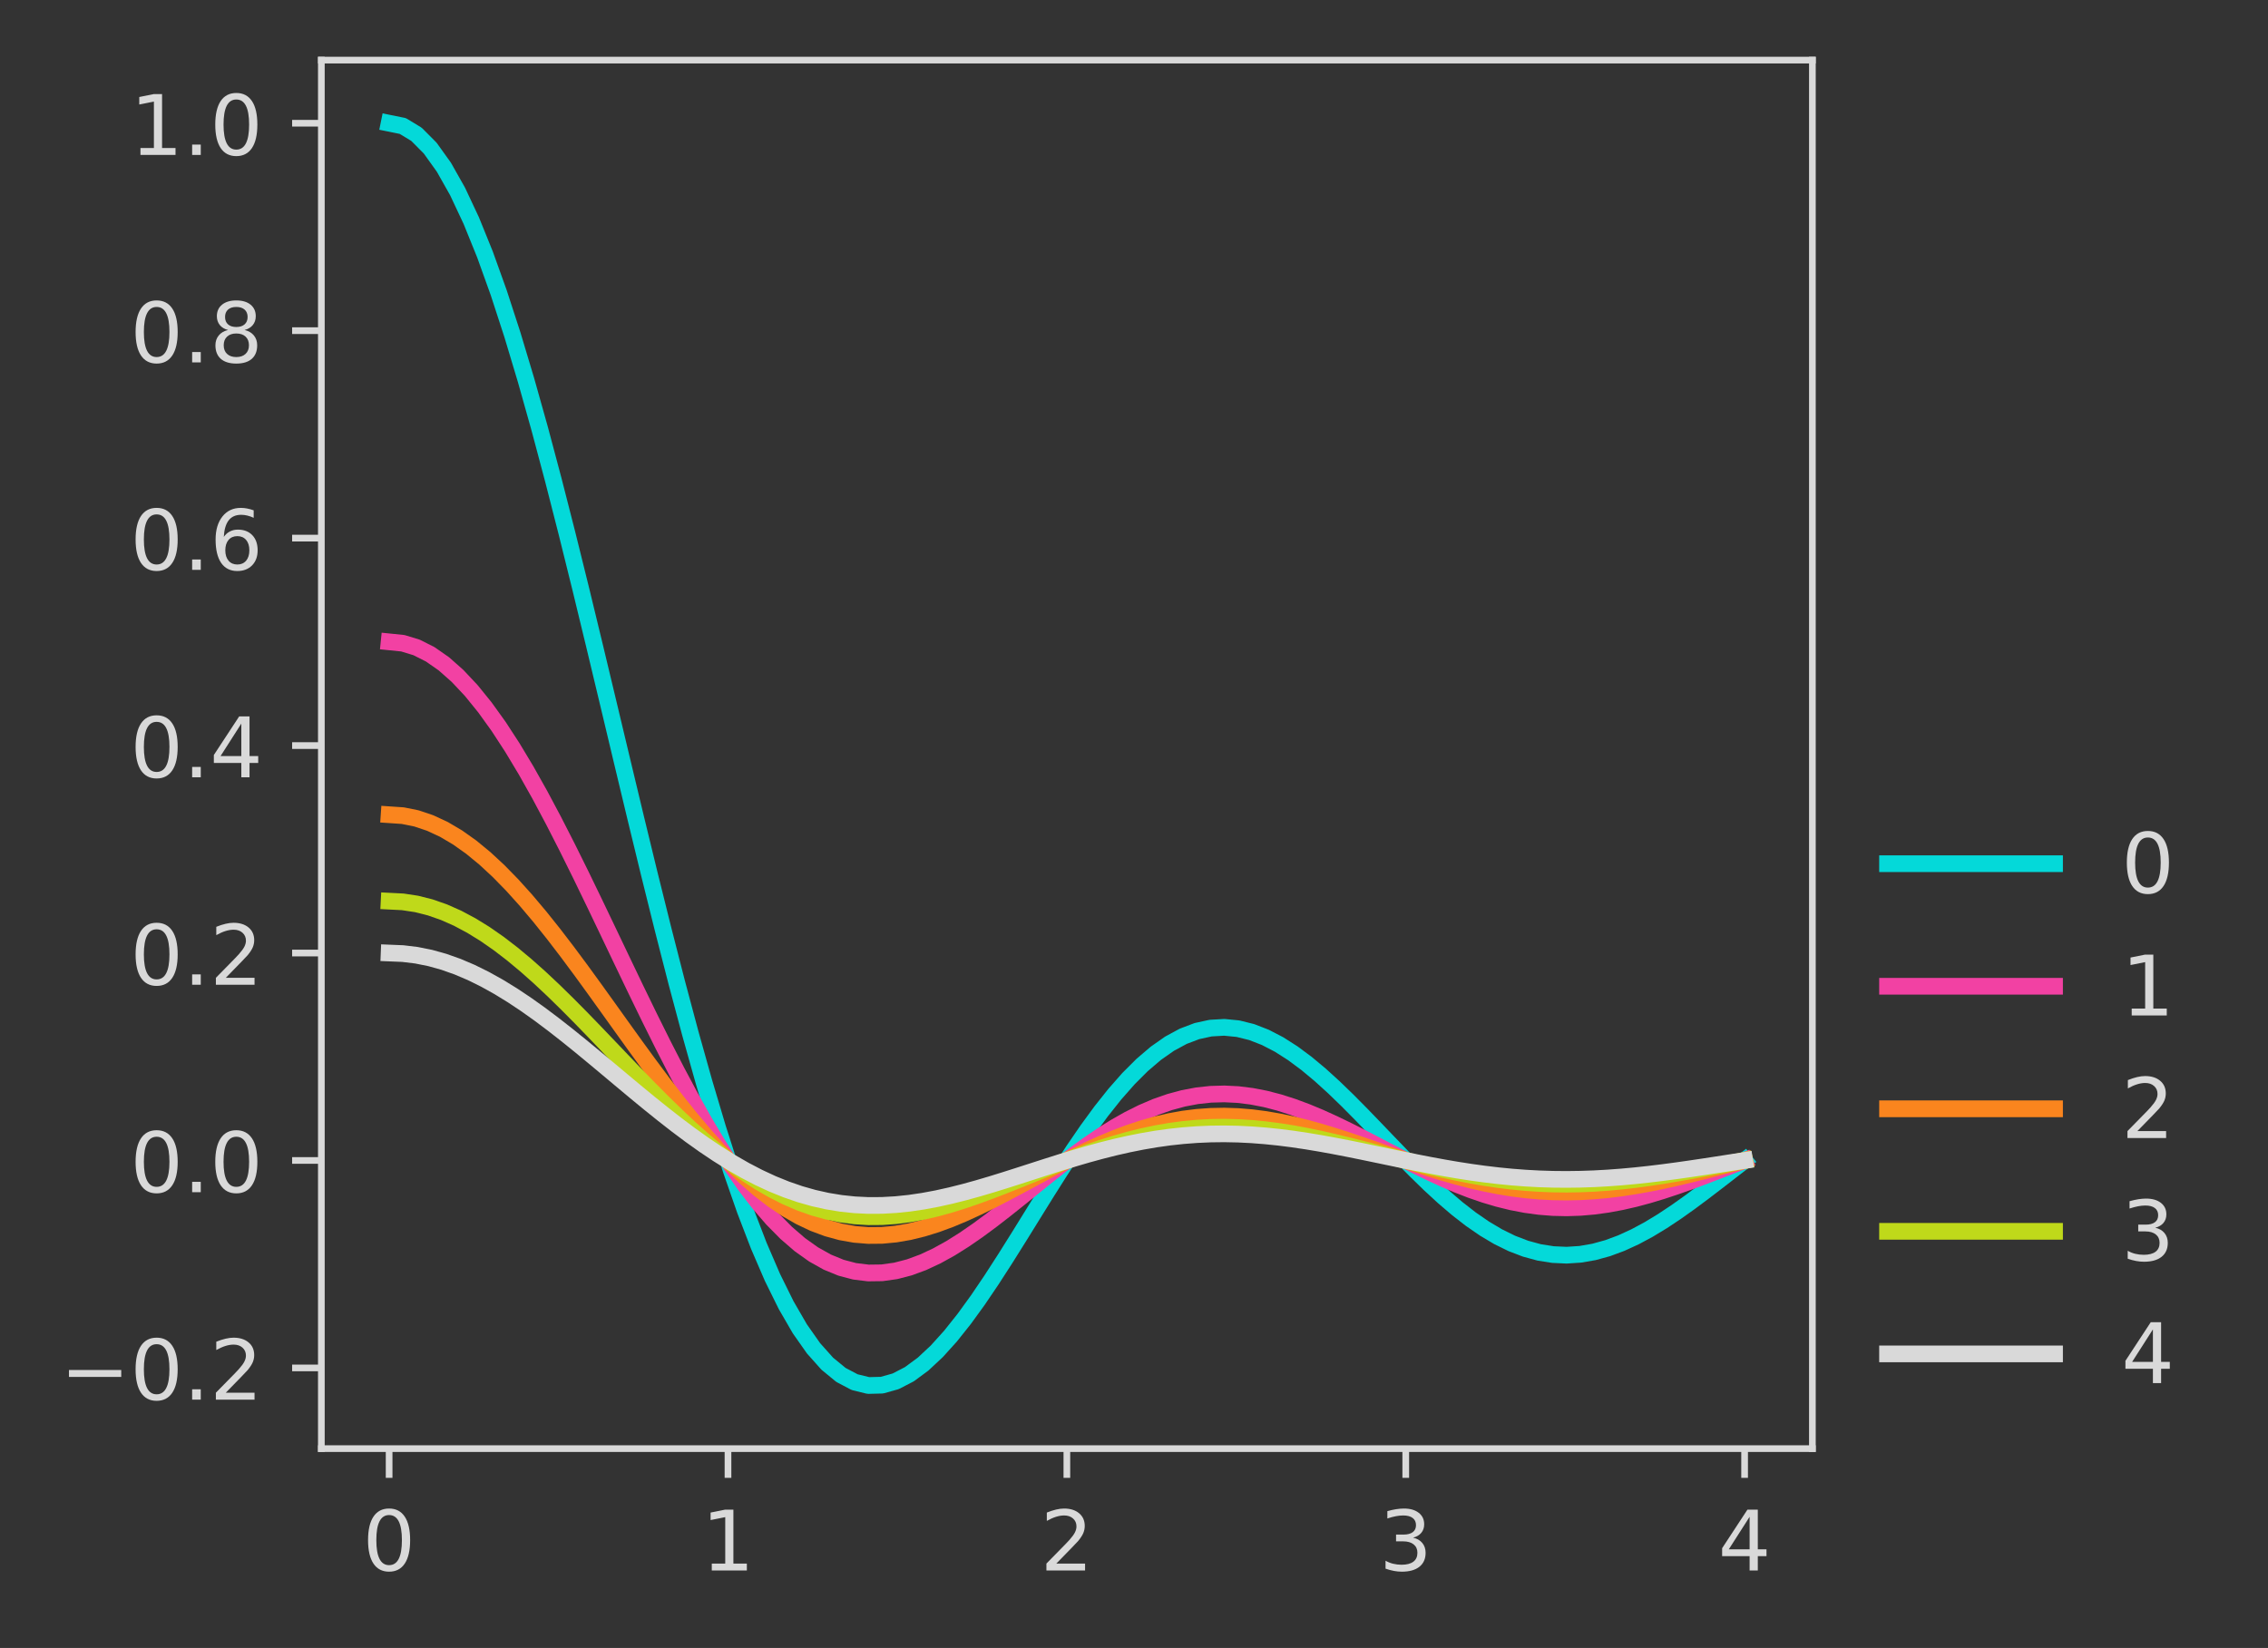
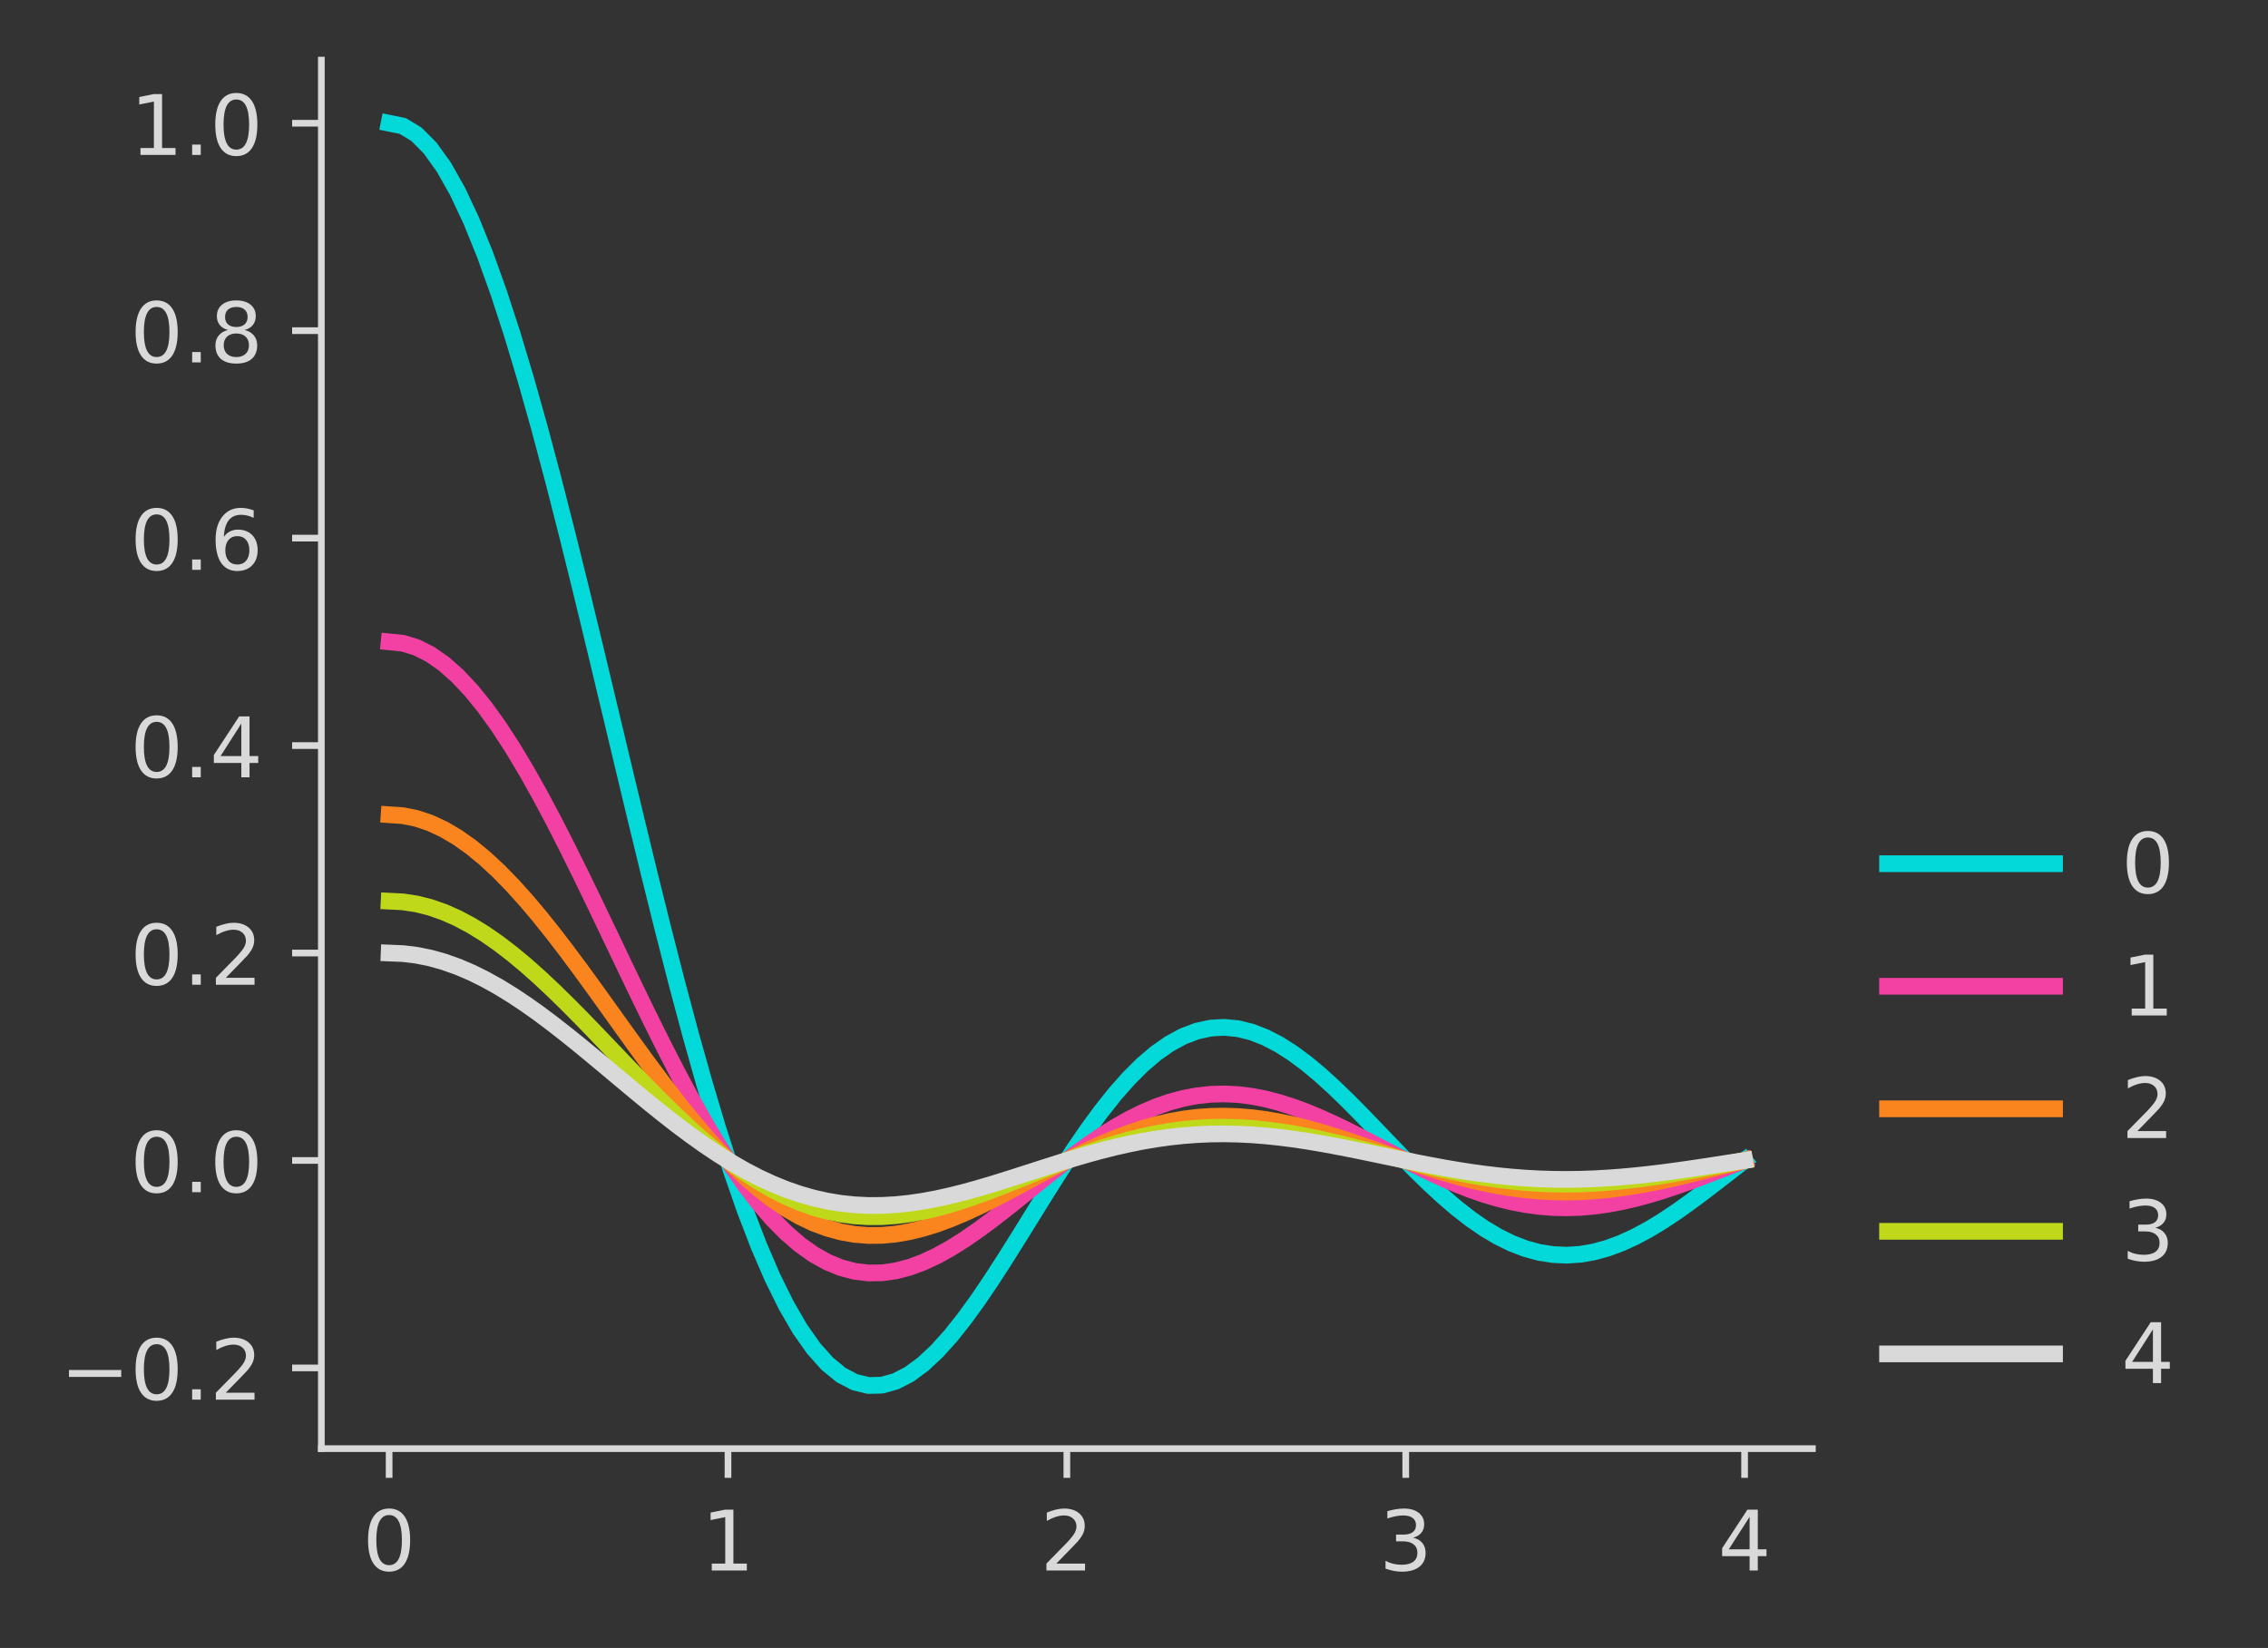
<svg xmlns="http://www.w3.org/2000/svg" xmlns:xlink="http://www.w3.org/1999/xlink" width="271.605pt" height="197.398pt" viewBox="0 0 271.605 197.398" version="1.1">
  <defs>
    <style type="text/css">*{stroke-linejoin: round; stroke-linecap: butt}</style>
  </defs>
  <g id="figure_1">
    <g id="patch_1">
      <path d="M 0 197.398  L 271.605 197.398  L 271.605 0  L 0 0  z " style="fill: #333333" />
    </g>
    <g id="axes_1">
      <g id="patch_2">
        <path d="M 38.483 173.52  L 217.043 173.52  L 217.043 7.2  L 38.483 7.2  z " style="fill: #333333" />
      </g>
      <g id="matplotlib.axis_1">
        <g id="xtick_1">
          <g id="line2d_1">
            <defs>
-               <path id="m89525a2cee" d="M 0 0  L 0 3.5  " style="stroke: #d9d9d9; stroke-width: 0.8" />
+               <path id="m96d6eb6e6c" d="M 0 0  L 0 3.5  " style="stroke: #d9d9d9; stroke-width: 0.8" />
            </defs>
            <g>
-               <use xlink:href="#m89525a2cee" x="46.599" y="173.52" style="fill: #d9d9d9; stroke: #d9d9d9; stroke-width: 0.8" />
+               <use xlink:href="#m96d6eb6e6c" x="46.599" y="173.52" style="fill: #d9d9d9; stroke: #d9d9d9; stroke-width: 0.8" />
            </g>
          </g>
          <g id="text_1">
            <g style="fill: #d9d9d9" transform="translate(43.41793 188.1184) scale(0.1 -0.1)">
              <defs>
                <path id="DejaVuSans-30" d="M 2034 4250  Q 1547 4250 1301 3770  Q 1056 3291 1056 2328  Q 1056 1369 1301 889  Q 1547 409 2034 409  Q 2525 409 2770 889  Q 3016 1369 3016 2328  Q 3016 3291 2770 3770  Q 2525 4250 2034 4250  z M 2034 4750  Q 2819 4750 3233 4129  Q 3647 3509 3647 2328  Q 3647 1150 3233 529  Q 2819 -91 2034 -91  Q 1250 -91 836 529  Q 422 1150 422 2328  Q 422 3509 836 4129  Q 1250 4750 2034 4750  z " transform="scale(0.015625)" />
              </defs>
              <use xlink:href="#DejaVuSans-30" />
            </g>
          </g>
        </g>
        <g id="xtick_2">
          <g id="line2d_2">
            <g>
-               <use xlink:href="#m89525a2cee" x="87.181" y="173.52" style="fill: #d9d9d9; stroke: #d9d9d9; stroke-width: 0.8" />
+               <use xlink:href="#m96d6eb6e6c" x="87.181" y="173.52" style="fill: #d9d9d9; stroke: #d9d9d9; stroke-width: 0.8" />
            </g>
          </g>
          <g id="text_2">
            <g style="fill: #d9d9d9" transform="translate(83.99974 188.1184) scale(0.1 -0.1)">
              <defs>
                <path id="DejaVuSans-31" d="M 794 531  L 1825 531  L 1825 4091  L 703 3866  L 703 4441  L 1819 4666  L 2450 4666  L 2450 531  L 3481 531  L 3481 0  L 794 0  L 794 531  z " transform="scale(0.015625)" />
              </defs>
              <use xlink:href="#DejaVuSans-31" />
            </g>
          </g>
        </g>
        <g id="xtick_3">
          <g id="line2d_3">
            <g>
-               <use xlink:href="#m89525a2cee" x="127.763" y="173.52" style="fill: #d9d9d9; stroke: #d9d9d9; stroke-width: 0.8" />
+               <use xlink:href="#m96d6eb6e6c" x="127.763" y="173.52" style="fill: #d9d9d9; stroke: #d9d9d9; stroke-width: 0.8" />
            </g>
          </g>
          <g id="text_3">
            <g style="fill: #d9d9d9" transform="translate(124.5816 188.1184) scale(0.1 -0.1)">
              <defs>
                <path id="DejaVuSans-32" d="M 1228 531  L 3431 531  L 3431 0  L 469 0  L 469 531  Q 828 903 1448 1529  Q 2069 2156 2228 2338  Q 2531 2678 2651 2914  Q 2772 3150 2772 3378  Q 2772 3750 2511 3984  Q 2250 4219 1831 4219  Q 1534 4219 1204 4116  Q 875 4013 500 3803  L 500 4441  Q 881 4594 1212 4672  Q 1544 4750 1819 4750  Q 2544 4750 2975 4387  Q 3406 4025 3406 3419  Q 3406 3131 3298 2873  Q 3191 2616 2906 2266  Q 2828 2175 2409 1742  Q 1991 1309 1228 531  z " transform="scale(0.015625)" />
              </defs>
              <use xlink:href="#DejaVuSans-32" />
            </g>
          </g>
        </g>
        <g id="xtick_4">
          <g id="line2d_4">
            <g>
-               <use xlink:href="#m89525a2cee" x="168.345" y="173.52" style="fill: #d9d9d9; stroke: #d9d9d9; stroke-width: 0.8" />
+               <use xlink:href="#m96d6eb6e6c" x="168.345" y="173.52" style="fill: #d9d9d9; stroke: #d9d9d9; stroke-width: 0.8" />
            </g>
          </g>
          <g id="text_4">
            <g style="fill: #d9d9d9" transform="translate(165.1634 188.1184) scale(0.1 -0.1)">
              <defs>
                <path id="DejaVuSans-33" d="M 2597 2516  Q 3050 2419 3304 2112  Q 3559 1806 3559 1356  Q 3559 666 3084 287  Q 2609 -91 1734 -91  Q 1441 -91 1130 -33  Q 819 25 488 141  L 488 750  Q 750 597 1062 519  Q 1375 441 1716 441  Q 2309 441 2620 675  Q 2931 909 2931 1356  Q 2931 1769 2642 2001  Q 2353 2234 1838 2234  L 1294 2234  L 1294 2753  L 1863 2753  Q 2328 2753 2575 2939  Q 2822 3125 2822 3475  Q 2822 3834 2567 4026  Q 2313 4219 1838 4219  Q 1578 4219 1281 4162  Q 984 4106 628 3988  L 628 4550  Q 988 4650 1302 4700  Q 1616 4750 1894 4750  Q 2613 4750 3031 4423  Q 3450 4097 3450 3541  Q 3450 3153 3228 2886  Q 3006 2619 2597 2516  z " transform="scale(0.015625)" />
              </defs>
              <use xlink:href="#DejaVuSans-33" />
            </g>
          </g>
        </g>
        <g id="xtick_5">
          <g id="line2d_5">
            <g>
-               <use xlink:href="#m89525a2cee" x="208.926" y="173.52" style="fill: #d9d9d9; stroke: #d9d9d9; stroke-width: 0.8" />
+               <use xlink:href="#m96d6eb6e6c" x="208.926" y="173.52" style="fill: #d9d9d9; stroke: #d9d9d9; stroke-width: 0.8" />
            </g>
          </g>
          <g id="text_5">
            <g style="fill: #d9d9d9" transform="translate(205.7452 188.1184) scale(0.1 -0.1)">
              <defs>
                <path id="DejaVuSans-34" d="M 2419 4116  L 825 1625  L 2419 1625  L 2419 4116  z M 2253 4666  L 3047 4666  L 3047 1625  L 3713 1625  L 3713 1100  L 3047 1100  L 3047 0  L 2419 0  L 2419 1100  L 313 1100  L 313 1709  L 2253 4666  z " transform="scale(0.015625)" />
              </defs>
              <use xlink:href="#DejaVuSans-34" />
            </g>
          </g>
        </g>
      </g>
      <g id="matplotlib.axis_2">
        <g id="ytick_1">
          <g id="line2d_6">
            <defs>
-               <path id="me2b94e31d6" d="M 0 0  L -3.5 0  " style="stroke: #d9d9d9; stroke-width: 0.8" />
+               <path id="mf93eb6e98b" d="M 0 0  L -3.5 0  " style="stroke: #d9d9d9; stroke-width: 0.8" />
            </defs>
            <g>
-               <use xlink:href="#me2b94e31d6" x="38.483" y="163.854" style="fill: #d9d9d9; stroke: #d9d9d9; stroke-width: 0.8" />
+               <use xlink:href="#mf93eb6e98b" x="38.483" y="163.854" style="fill: #d9d9d9; stroke: #d9d9d9; stroke-width: 0.8" />
            </g>
          </g>
          <g id="text_6">
            <g style="fill: #d9d9d9" transform="translate(7.2 167.653) scale(0.1 -0.1)">
              <defs>
                <path id="DejaVuSans-2212" d="M 678 2272  L 4684 2272  L 4684 1741  L 678 1741  L 678 2272  z " transform="scale(0.015625)" />
                <path id="DejaVuSans-2e" d="M 684 794  L 1344 794  L 1344 0  L 684 0  L 684 794  z " transform="scale(0.015625)" />
              </defs>
              <use xlink:href="#DejaVuSans-2212" />
              <use xlink:href="#DejaVuSans-30" x="83.789" />
              <use xlink:href="#DejaVuSans-2e" x="147.412" />
              <use xlink:href="#DejaVuSans-32" x="179.199" />
            </g>
          </g>
        </g>
        <g id="ytick_2">
          <g id="line2d_7">
            <g>
-               <use xlink:href="#me2b94e31d6" x="38.483" y="139.005" style="fill: #d9d9d9; stroke: #d9d9d9; stroke-width: 0.8" />
+               <use xlink:href="#mf93eb6e98b" x="38.483" y="139.005" style="fill: #d9d9d9; stroke: #d9d9d9; stroke-width: 0.8" />
            </g>
          </g>
          <g id="text_7">
            <g style="fill: #d9d9d9" transform="translate(15.57969 142.8041) scale(0.1 -0.1)">
              <use xlink:href="#DejaVuSans-30" />
              <use xlink:href="#DejaVuSans-2e" x="63.623" />
              <use xlink:href="#DejaVuSans-30" x="95.41" />
            </g>
          </g>
        </g>
        <g id="ytick_3">
          <g id="line2d_8">
            <g>
-               <use xlink:href="#me2b94e31d6" x="38.483" y="114.156" style="fill: #d9d9d9; stroke: #d9d9d9; stroke-width: 0.8" />
+               <use xlink:href="#mf93eb6e98b" x="38.483" y="114.156" style="fill: #d9d9d9; stroke: #d9d9d9; stroke-width: 0.8" />
            </g>
          </g>
          <g id="text_8">
            <g style="fill: #d9d9d9" transform="translate(15.57969 117.9551) scale(0.1 -0.1)">
              <use xlink:href="#DejaVuSans-30" />
              <use xlink:href="#DejaVuSans-2e" x="63.623" />
              <use xlink:href="#DejaVuSans-32" x="95.41" />
            </g>
          </g>
        </g>
        <g id="ytick_4">
          <g id="line2d_9">
            <g>
-               <use xlink:href="#me2b94e31d6" x="38.483" y="89.307" style="fill: #d9d9d9; stroke: #d9d9d9; stroke-width: 0.8" />
+               <use xlink:href="#mf93eb6e98b" x="38.483" y="89.307" style="fill: #d9d9d9; stroke: #d9d9d9; stroke-width: 0.8" />
            </g>
          </g>
          <g id="text_9">
            <g style="fill: #d9d9d9" transform="translate(15.57969 93.10613) scale(0.1 -0.1)">
              <use xlink:href="#DejaVuSans-30" />
              <use xlink:href="#DejaVuSans-2e" x="63.623" />
              <use xlink:href="#DejaVuSans-34" x="95.41" />
            </g>
          </g>
        </g>
        <g id="ytick_5">
          <g id="line2d_10">
            <g>
-               <use xlink:href="#me2b94e31d6" x="38.483" y="64.458" style="fill: #d9d9d9; stroke: #d9d9d9; stroke-width: 0.8" />
+               <use xlink:href="#mf93eb6e98b" x="38.483" y="64.458" style="fill: #d9d9d9; stroke: #d9d9d9; stroke-width: 0.8" />
            </g>
          </g>
          <g id="text_10">
            <g style="fill: #d9d9d9" transform="translate(15.57969 68.25716) scale(0.1 -0.1)">
              <defs>
                <path id="DejaVuSans-36" d="M 2113 2584  Q 1688 2584 1439 2293  Q 1191 2003 1191 1497  Q 1191 994 1439 701  Q 1688 409 2113 409  Q 2538 409 2786 701  Q 3034 994 3034 1497  Q 3034 2003 2786 2293  Q 2538 2584 2113 2584  z M 3366 4563  L 3366 3988  Q 3128 4100 2886 4159  Q 2644 4219 2406 4219  Q 1781 4219 1451 3797  Q 1122 3375 1075 2522  Q 1259 2794 1537 2939  Q 1816 3084 2150 3084  Q 2853 3084 3261 2657  Q 3669 2231 3669 1497  Q 3669 778 3244 343  Q 2819 -91 2113 -91  Q 1303 -91 875 529  Q 447 1150 447 2328  Q 447 3434 972 4092  Q 1497 4750 2381 4750  Q 2619 4750 2861 4703  Q 3103 4656 3366 4563  z " transform="scale(0.015625)" />
              </defs>
              <use xlink:href="#DejaVuSans-30" />
              <use xlink:href="#DejaVuSans-2e" x="63.623" />
              <use xlink:href="#DejaVuSans-36" x="95.41" />
            </g>
          </g>
        </g>
        <g id="ytick_6">
          <g id="line2d_11">
            <g>
-               <use xlink:href="#me2b94e31d6" x="38.483" y="39.609" style="fill: #d9d9d9; stroke: #d9d9d9; stroke-width: 0.8" />
+               <use xlink:href="#mf93eb6e98b" x="38.483" y="39.609" style="fill: #d9d9d9; stroke: #d9d9d9; stroke-width: 0.8" />
            </g>
          </g>
          <g id="text_11">
            <g style="fill: #d9d9d9" transform="translate(15.57969 43.40819) scale(0.1 -0.1)">
              <defs>
                <path id="DejaVuSans-38" d="M 2034 2216  Q 1584 2216 1326 1975  Q 1069 1734 1069 1313  Q 1069 891 1326 650  Q 1584 409 2034 409  Q 2484 409 2743 651  Q 3003 894 3003 1313  Q 3003 1734 2745 1975  Q 2488 2216 2034 2216  z M 1403 2484  Q 997 2584 770 2862  Q 544 3141 544 3541  Q 544 4100 942 4425  Q 1341 4750 2034 4750  Q 2731 4750 3128 4425  Q 3525 4100 3525 3541  Q 3525 3141 3298 2862  Q 3072 2584 2669 2484  Q 3125 2378 3379 2068  Q 3634 1759 3634 1313  Q 3634 634 3220 271  Q 2806 -91 2034 -91  Q 1263 -91 848 271  Q 434 634 434 1313  Q 434 1759 690 2068  Q 947 2378 1403 2484  z M 1172 3481  Q 1172 3119 1398 2916  Q 1625 2713 2034 2713  Q 2441 2713 2670 2916  Q 2900 3119 2900 3481  Q 2900 3844 2670 4047  Q 2441 4250 2034 4250  Q 1625 4250 1398 4047  Q 1172 3844 1172 3481  z " transform="scale(0.015625)" />
              </defs>
              <use xlink:href="#DejaVuSans-30" />
              <use xlink:href="#DejaVuSans-2e" x="63.623" />
              <use xlink:href="#DejaVuSans-38" x="95.41" />
            </g>
          </g>
        </g>
        <g id="ytick_7">
          <g id="line2d_12">
            <g>
-               <use xlink:href="#me2b94e31d6" x="38.483" y="14.76" style="fill: #d9d9d9; stroke: #d9d9d9; stroke-width: 0.8" />
+               <use xlink:href="#mf93eb6e98b" x="38.483" y="14.76" style="fill: #d9d9d9; stroke: #d9d9d9; stroke-width: 0.8" />
            </g>
          </g>
          <g id="text_12">
            <g style="fill: #d9d9d9" transform="translate(15.57969 18.55922) scale(0.1 -0.1)">
              <use xlink:href="#DejaVuSans-31" />
              <use xlink:href="#DejaVuSans-2e" x="63.623" />
              <use xlink:href="#DejaVuSans-30" x="95.41" />
            </g>
          </g>
        </g>
      </g>
      <g id="line2d_13">
-         <path d="M 46.599 14.76  L 48.239 15.093  L 49.879 16.09  L 51.518 17.741  L 53.158 20.03  L 54.798 22.935  L 56.437 26.427  L 58.077 30.475  L 59.717 35.039  L 61.356 40.075  L 62.996 45.537  L 64.636 51.373  L 66.275 57.529  L 67.915 63.948  L 69.555 70.571  L 71.194 77.339  L 72.834 84.191  L 74.474 91.067  L 76.113 97.908  L 77.753 104.655  L 79.393 111.252  L 81.032 117.647  L 82.672 123.788  L 84.312 129.629  L 85.951 135.128  L 87.591 140.247  L 89.231 144.953  L 90.87 149.218  L 92.51 153.021  L 94.15 156.343  L 95.789 159.174  L 97.429 161.508  L 99.069 163.346  L 100.708 164.692  L 102.348 165.558  L 103.988 165.96  L 105.627 165.918  L 107.267 165.456  L 108.907 164.605  L 110.546 163.395  L 112.186 161.864  L 113.826 160.048  L 115.465 157.989  L 117.105 155.727  L 118.745 153.304  L 120.384 150.765  L 122.024 148.15  L 123.664 145.503  L 125.303 142.864  L 126.943 140.272  L 128.583 137.763  L 130.222 135.373  L 131.862 133.131  L 133.502 131.067  L 135.141 129.205  L 136.781 127.565  L 138.421 126.165  L 140.06 125.017  L 141.7 124.129  L 143.34 123.507  L 144.979 123.151  L 146.619 123.057  L 148.259 123.219  L 149.898 123.626  L 151.538 124.264  L 153.178 125.115  L 154.817 126.161  L 156.457 127.379  L 158.097 128.746  L 159.736 130.236  L 161.376 131.822  L 163.016 133.478  L 164.655 135.175  L 166.295 136.886  L 167.935 138.585  L 169.574 140.245  L 171.214 141.842  L 172.854 143.353  L 174.493 144.755  L 176.133 146.031  L 177.773 147.163  L 179.412 148.138  L 181.052 148.943  L 182.692 149.571  L 184.331 150.017  L 185.971 150.276  L 187.611 150.351  L 189.25 150.243  L 190.89 149.959  L 192.53 149.507  L 194.169 148.898  L 195.809 148.145  L 197.449 147.263  L 199.088 146.268  L 200.728 145.179  L 202.368 144.014  L 204.007 142.794  L 205.647 141.539  L 207.287 140.269  L 208.926 139.005  " clip-path="url(#p86883ef235)" style="fill: none; stroke: #04d9d9; stroke-width: 2; stroke-linecap: square" />
+         <path d="M 46.599 14.76  L 48.239 15.093  L 49.879 16.09  L 51.518 17.741  L 53.158 20.03  L 54.798 22.935  L 56.437 26.427  L 58.077 30.475  L 59.717 35.039  L 61.356 40.075  L 62.996 45.537  L 64.636 51.373  L 66.275 57.529  L 67.915 63.948  L 69.555 70.571  L 71.194 77.339  L 72.834 84.191  L 74.474 91.067  L 76.113 97.908  L 77.753 104.655  L 79.393 111.252  L 81.032 117.647  L 82.672 123.788  L 84.312 129.629  L 85.951 135.128  L 87.591 140.247  L 89.231 144.953  L 90.87 149.218  L 92.51 153.021  L 94.15 156.343  L 95.789 159.174  L 97.429 161.508  L 99.069 163.346  L 100.708 164.692  L 102.348 165.558  L 103.988 165.96  L 105.627 165.918  L 107.267 165.456  L 108.907 164.605  L 110.546 163.395  L 112.186 161.864  L 113.826 160.048  L 115.465 157.989  L 117.105 155.727  L 118.745 153.304  L 120.384 150.765  L 122.024 148.15  L 123.664 145.503  L 125.303 142.864  L 126.943 140.272  L 128.583 137.763  L 130.222 135.373  L 131.862 133.131  L 133.502 131.067  L 135.141 129.205  L 136.781 127.565  L 138.421 126.165  L 140.06 125.017  L 141.7 124.129  L 143.34 123.507  L 144.979 123.151  L 146.619 123.057  L 148.259 123.219  L 149.898 123.626  L 151.538 124.264  L 153.178 125.115  L 154.817 126.161  L 156.457 127.379  L 158.097 128.746  L 159.736 130.236  L 161.376 131.822  L 163.016 133.478  L 164.655 135.175  L 166.295 136.886  L 167.935 138.585  L 169.574 140.245  L 171.214 141.842  L 172.854 143.353  L 174.493 144.755  L 176.133 146.031  L 177.773 147.163  L 179.412 148.138  L 181.052 148.943  L 182.692 149.571  L 184.331 150.017  L 185.971 150.276  L 187.611 150.351  L 189.25 150.243  L 190.89 149.959  L 192.53 149.507  L 194.169 148.898  L 195.809 148.145  L 197.449 147.263  L 199.088 146.268  L 200.728 145.179  L 202.368 144.014  L 204.007 142.794  L 205.647 141.539  L 207.287 140.269  L 208.926 139.005  " clip-path="url(#pe50aeb81b0)" style="fill: none; stroke: #04d9d9; stroke-width: 2; stroke-linecap: square" />
      </g>
      <g id="line2d_14">
-         <path d="M 46.599 76.882  L 48.239 77.049  L 49.879 77.548  L 51.518 78.373  L 53.158 79.517  L 54.798 80.97  L 56.437 82.716  L 58.077 84.74  L 59.717 87.022  L 61.356 89.54  L 62.996 92.271  L 64.636 95.189  L 66.275 98.267  L 67.915 101.476  L 69.555 104.788  L 71.194 108.172  L 72.834 111.598  L 74.474 115.036  L 76.113 118.456  L 77.753 121.83  L 79.393 125.129  L 81.032 128.326  L 82.672 131.396  L 84.312 134.317  L 85.951 137.066  L 87.591 139.626  L 89.231 141.979  L 90.87 144.112  L 92.51 146.013  L 94.15 147.674  L 95.789 149.089  L 97.429 150.256  L 99.069 151.175  L 100.708 151.849  L 102.348 152.282  L 103.988 152.482  L 105.627 152.461  L 107.267 152.231  L 108.907 151.805  L 110.546 151.2  L 112.186 150.434  L 113.826 149.527  L 115.465 148.497  L 117.105 147.366  L 118.745 146.155  L 120.384 144.885  L 122.024 143.578  L 123.664 142.254  L 125.303 140.934  L 126.943 139.638  L 128.583 138.384  L 130.222 137.189  L 131.862 136.068  L 133.502 135.036  L 135.141 134.105  L 136.781 133.285  L 138.421 132.585  L 140.06 132.011  L 141.7 131.567  L 143.34 131.256  L 144.979 131.078  L 146.619 131.031  L 148.259 131.112  L 149.898 131.316  L 151.538 131.634  L 153.178 132.06  L 154.817 132.583  L 156.457 133.192  L 158.097 133.875  L 159.736 134.62  L 161.376 135.413  L 163.016 136.241  L 164.655 137.09  L 166.295 137.946  L 167.935 138.795  L 169.574 139.625  L 171.214 140.424  L 172.854 141.179  L 174.493 141.88  L 176.133 142.518  L 177.773 143.084  L 179.412 143.571  L 181.052 143.974  L 182.692 144.288  L 184.331 144.511  L 185.971 144.641  L 187.611 144.678  L 189.25 144.624  L 190.89 144.482  L 192.53 144.256  L 194.169 143.951  L 195.809 143.575  L 197.449 143.134  L 199.088 142.636  L 200.728 142.092  L 202.368 141.51  L 204.007 140.9  L 205.647 140.272  L 207.287 139.637  L 208.926 139.005  " clip-path="url(#p86883ef235)" style="fill: none; stroke: #f241a3; stroke-width: 2; stroke-linecap: square" />
+         <path d="M 46.599 76.882  L 48.239 77.049  L 49.879 77.548  L 51.518 78.373  L 53.158 79.517  L 54.798 80.97  L 56.437 82.716  L 58.077 84.74  L 59.717 87.022  L 61.356 89.54  L 62.996 92.271  L 64.636 95.189  L 66.275 98.267  L 67.915 101.476  L 69.555 104.788  L 71.194 108.172  L 72.834 111.598  L 74.474 115.036  L 76.113 118.456  L 77.753 121.83  L 79.393 125.129  L 81.032 128.326  L 82.672 131.396  L 84.312 134.317  L 85.951 137.066  L 87.591 139.626  L 89.231 141.979  L 90.87 144.112  L 92.51 146.013  L 94.15 147.674  L 95.789 149.089  L 97.429 150.256  L 99.069 151.175  L 100.708 151.849  L 102.348 152.282  L 103.988 152.482  L 105.627 152.461  L 107.267 152.231  L 108.907 151.805  L 110.546 151.2  L 112.186 150.434  L 113.826 149.527  L 115.465 148.497  L 117.105 147.366  L 118.745 146.155  L 120.384 144.885  L 122.024 143.578  L 123.664 142.254  L 125.303 140.934  L 126.943 139.638  L 128.583 138.384  L 130.222 137.189  L 131.862 136.068  L 133.502 135.036  L 135.141 134.105  L 136.781 133.285  L 138.421 132.585  L 140.06 132.011  L 141.7 131.567  L 143.34 131.256  L 144.979 131.078  L 146.619 131.031  L 148.259 131.112  L 149.898 131.316  L 151.538 131.634  L 153.178 132.06  L 154.817 132.583  L 156.457 133.192  L 158.097 133.875  L 159.736 134.62  L 161.376 135.413  L 163.016 136.241  L 164.655 137.09  L 166.295 137.946  L 167.935 138.795  L 169.574 139.625  L 171.214 140.424  L 172.854 141.179  L 174.493 141.88  L 176.133 142.518  L 177.773 143.084  L 179.412 143.571  L 181.052 143.974  L 182.692 144.288  L 184.331 144.511  L 185.971 144.641  L 187.611 144.678  L 189.25 144.624  L 190.89 144.482  L 192.53 144.256  L 194.169 143.951  L 195.809 143.575  L 197.449 143.134  L 199.088 142.636  L 200.728 142.092  L 202.368 141.51  L 204.007 140.9  L 205.647 140.272  L 207.287 139.637  L 208.926 139.005  " clip-path="url(#pe50aeb81b0)" style="fill: none; stroke: #f241a3; stroke-width: 2; stroke-linecap: square" />
      </g>
      <g id="line2d_15">
-         <path d="M 46.599 97.59  L 48.239 97.701  L 49.879 98.033  L 51.518 98.584  L 53.158 99.347  L 54.798 100.315  L 56.437 101.479  L 58.077 102.828  L 59.717 104.349  L 61.356 106.028  L 62.996 107.849  L 64.636 109.794  L 66.275 111.846  L 67.915 113.986  L 69.555 116.194  L 71.194 118.45  L 72.834 120.734  L 74.474 123.026  L 76.113 125.306  L 77.753 127.555  L 79.393 129.754  L 81.032 131.885  L 82.672 133.932  L 84.312 135.88  L 85.951 137.713  L 87.591 139.419  L 89.231 140.988  L 90.87 142.409  L 92.51 143.677  L 94.15 144.784  L 95.789 145.728  L 97.429 146.506  L 99.069 147.118  L 100.708 147.567  L 102.348 147.856  L 103.988 147.99  L 105.627 147.976  L 107.267 147.822  L 108.907 147.538  L 110.546 147.135  L 112.186 146.625  L 113.826 146.019  L 115.465 145.333  L 117.105 144.579  L 118.745 143.771  L 120.384 142.925  L 122.024 142.053  L 123.664 141.171  L 125.303 140.291  L 126.943 139.427  L 128.583 138.591  L 130.222 137.794  L 131.862 137.047  L 133.502 136.359  L 135.141 135.738  L 136.781 135.192  L 138.421 134.725  L 140.06 134.342  L 141.7 134.046  L 143.34 133.839  L 144.979 133.72  L 146.619 133.689  L 148.259 133.743  L 149.898 133.879  L 151.538 134.091  L 153.178 134.375  L 154.817 134.724  L 156.457 135.13  L 158.097 135.585  L 159.736 136.082  L 161.376 136.611  L 163.016 137.162  L 164.655 137.728  L 166.295 138.299  L 167.935 138.865  L 169.574 139.418  L 171.214 139.951  L 172.854 140.454  L 174.493 140.922  L 176.133 141.347  L 177.773 141.724  L 179.412 142.049  L 181.052 142.318  L 182.692 142.527  L 184.331 142.675  L 185.971 142.762  L 187.611 142.787  L 189.25 142.751  L 190.89 142.656  L 192.53 142.506  L 194.169 142.303  L 195.809 142.051  L 197.449 141.757  L 199.088 141.426  L 200.728 141.063  L 202.368 140.675  L 204.007 140.268  L 205.647 139.85  L 207.287 139.426  L 208.926 139.005  " clip-path="url(#p86883ef235)" style="fill: none; stroke: #fa851e; stroke-width: 2; stroke-linecap: square" />
+         <path d="M 46.599 97.59  L 48.239 97.701  L 49.879 98.033  L 51.518 98.584  L 53.158 99.347  L 54.798 100.315  L 56.437 101.479  L 58.077 102.828  L 59.717 104.349  L 61.356 106.028  L 62.996 107.849  L 64.636 109.794  L 66.275 111.846  L 67.915 113.986  L 69.555 116.194  L 71.194 118.45  L 72.834 120.734  L 74.474 123.026  L 76.113 125.306  L 77.753 127.555  L 79.393 129.754  L 81.032 131.885  L 82.672 133.932  L 84.312 135.88  L 85.951 137.713  L 87.591 139.419  L 89.231 140.988  L 90.87 142.409  L 92.51 143.677  L 94.15 144.784  L 95.789 145.728  L 97.429 146.506  L 99.069 147.118  L 100.708 147.567  L 102.348 147.856  L 103.988 147.99  L 105.627 147.976  L 107.267 147.822  L 108.907 147.538  L 110.546 147.135  L 112.186 146.625  L 113.826 146.019  L 115.465 145.333  L 117.105 144.579  L 118.745 143.771  L 120.384 142.925  L 122.024 142.053  L 123.664 141.171  L 125.303 140.291  L 126.943 139.427  L 128.583 138.591  L 130.222 137.794  L 131.862 137.047  L 133.502 136.359  L 135.141 135.738  L 136.781 135.192  L 138.421 134.725  L 140.06 134.342  L 141.7 134.046  L 143.34 133.839  L 144.979 133.72  L 146.619 133.689  L 148.259 133.743  L 149.898 133.879  L 151.538 134.091  L 153.178 134.375  L 154.817 134.724  L 156.457 135.13  L 158.097 135.585  L 159.736 136.082  L 161.376 136.611  L 163.016 137.162  L 164.655 137.728  L 166.295 138.299  L 167.935 138.865  L 169.574 139.418  L 171.214 139.951  L 172.854 140.454  L 174.493 140.922  L 176.133 141.347  L 177.773 141.724  L 179.412 142.049  L 181.052 142.318  L 182.692 142.527  L 184.331 142.675  L 185.971 142.762  L 187.611 142.787  L 189.25 142.751  L 190.89 142.656  L 192.53 142.506  L 194.169 142.303  L 195.809 142.051  L 197.449 141.757  L 199.088 141.426  L 200.728 141.063  L 202.368 140.675  L 204.007 140.268  L 205.647 139.85  L 207.287 139.426  L 208.926 139.005  " clip-path="url(#pe50aeb81b0)" style="fill: none; stroke: #fa851e; stroke-width: 2; stroke-linecap: square" />
      </g>
      <g id="line2d_16">
-         <path d="M 46.599 107.944  L 48.239 108.027  L 49.879 108.276  L 51.518 108.689  L 53.158 109.261  L 54.798 109.987  L 56.437 110.861  L 58.077 111.872  L 59.717 113.013  L 61.356 114.272  L 62.996 115.638  L 64.636 117.097  L 66.275 118.636  L 67.915 120.241  L 69.555 121.896  L 71.194 123.588  L 72.834 125.301  L 74.474 127.02  L 76.113 128.731  L 77.753 130.417  L 79.393 132.067  L 81.032 133.665  L 82.672 135.201  L 84.312 136.661  L 85.951 138.036  L 87.591 139.315  L 89.231 140.492  L 90.87 141.558  L 92.51 142.509  L 94.15 143.339  L 95.789 144.047  L 97.429 144.631  L 99.069 145.09  L 100.708 145.427  L 102.348 145.643  L 103.988 145.744  L 105.627 145.733  L 107.267 145.618  L 108.907 145.405  L 110.546 145.102  L 112.186 144.72  L 113.826 144.266  L 115.465 143.751  L 117.105 143.185  L 118.745 142.58  L 120.384 141.945  L 122.024 141.291  L 123.664 140.629  L 125.303 139.97  L 126.943 139.322  L 128.583 138.694  L 130.222 138.097  L 131.862 137.536  L 133.502 137.02  L 135.141 136.555  L 136.781 136.145  L 138.421 135.795  L 140.06 135.508  L 141.7 135.286  L 143.34 135.13  L 144.979 135.041  L 146.619 135.018  L 148.259 135.058  L 149.898 135.16  L 151.538 135.32  L 153.178 135.532  L 154.817 135.794  L 156.457 136.098  L 158.097 136.44  L 159.736 136.813  L 161.376 137.209  L 163.016 137.623  L 164.655 138.047  L 166.295 138.475  L 167.935 138.9  L 169.574 139.315  L 171.214 139.714  L 172.854 140.092  L 174.493 140.442  L 176.133 140.761  L 177.773 141.044  L 179.412 141.288  L 181.052 141.489  L 182.692 141.646  L 184.331 141.758  L 185.971 141.823  L 187.611 141.841  L 189.25 141.814  L 190.89 141.743  L 192.53 141.63  L 194.169 141.478  L 195.809 141.29  L 197.449 141.069  L 199.088 140.821  L 200.728 140.548  L 202.368 140.257  L 204.007 139.952  L 205.647 139.638  L 207.287 139.321  L 208.926 139.005  " clip-path="url(#p86883ef235)" style="fill: none; stroke: #bfd91a; stroke-width: 2; stroke-linecap: square" />
+         <path d="M 46.599 107.944  L 48.239 108.027  L 49.879 108.276  L 51.518 108.689  L 53.158 109.261  L 54.798 109.987  L 56.437 110.861  L 58.077 111.872  L 59.717 113.013  L 61.356 114.272  L 62.996 115.638  L 64.636 117.097  L 66.275 118.636  L 67.915 120.241  L 69.555 121.896  L 71.194 123.588  L 72.834 125.301  L 74.474 127.02  L 76.113 128.731  L 77.753 130.417  L 79.393 132.067  L 81.032 133.665  L 82.672 135.201  L 84.312 136.661  L 85.951 138.036  L 87.591 139.315  L 89.231 140.492  L 90.87 141.558  L 92.51 142.509  L 94.15 143.339  L 95.789 144.047  L 97.429 144.631  L 99.069 145.09  L 100.708 145.427  L 102.348 145.643  L 103.988 145.744  L 105.627 145.733  L 107.267 145.618  L 108.907 145.405  L 110.546 145.102  L 112.186 144.72  L 113.826 144.266  L 115.465 143.751  L 117.105 143.185  L 118.745 142.58  L 120.384 141.945  L 122.024 141.291  L 123.664 140.629  L 125.303 139.97  L 126.943 139.322  L 128.583 138.694  L 130.222 138.097  L 131.862 137.536  L 133.502 137.02  L 135.141 136.555  L 136.781 136.145  L 138.421 135.795  L 140.06 135.508  L 141.7 135.286  L 143.34 135.13  L 144.979 135.041  L 146.619 135.018  L 148.259 135.058  L 149.898 135.16  L 151.538 135.32  L 153.178 135.532  L 154.817 135.794  L 156.457 136.098  L 158.097 136.44  L 159.736 136.813  L 161.376 137.209  L 163.016 137.623  L 164.655 138.047  L 166.295 138.475  L 167.935 138.9  L 169.574 139.315  L 171.214 139.714  L 172.854 140.092  L 174.493 140.442  L 176.133 140.761  L 177.773 141.044  L 179.412 141.288  L 181.052 141.489  L 182.692 141.646  L 184.331 141.758  L 185.971 141.823  L 187.611 141.841  L 189.25 141.814  L 190.89 141.743  L 192.53 141.63  L 194.169 141.478  L 195.809 141.29  L 197.449 141.069  L 199.088 140.821  L 200.728 140.548  L 202.368 140.257  L 204.007 139.952  L 205.647 139.638  L 207.287 139.321  L 208.926 139.005  " clip-path="url(#pe50aeb81b0)" style="fill: none; stroke: #bfd91a; stroke-width: 2; stroke-linecap: square" />
      </g>
      <g id="line2d_17">
-         <path d="M 46.599 114.156  L 48.239 114.223  L 49.879 114.422  L 51.518 114.752  L 53.158 115.21  L 54.798 115.791  L 56.437 116.489  L 58.077 117.299  L 59.717 118.212  L 61.356 119.219  L 62.996 120.311  L 64.636 121.478  L 66.275 122.71  L 67.915 123.993  L 69.555 125.318  L 71.194 126.672  L 72.834 128.042  L 74.474 129.417  L 76.113 130.785  L 77.753 132.135  L 79.393 133.454  L 81.032 134.733  L 82.672 135.961  L 84.312 137.13  L 85.951 138.23  L 87.591 139.253  L 89.231 140.195  L 90.87 141.048  L 92.51 141.808  L 94.15 142.472  L 95.789 143.039  L 97.429 143.506  L 99.069 143.873  L 100.708 144.142  L 102.348 144.316  L 103.988 144.396  L 105.627 144.387  L 107.267 144.295  L 108.907 144.125  L 110.546 143.883  L 112.186 143.577  L 113.826 143.214  L 115.465 142.802  L 117.105 142.349  L 118.745 141.865  L 120.384 141.357  L 122.024 140.834  L 123.664 140.305  L 125.303 139.777  L 126.943 139.258  L 128.583 138.757  L 130.222 138.278  L 131.862 137.83  L 133.502 137.417  L 135.141 137.045  L 136.781 136.717  L 138.421 136.437  L 140.06 136.207  L 141.7 136.03  L 143.34 135.905  L 144.979 135.834  L 146.619 135.815  L 148.259 135.848  L 149.898 135.929  L 151.538 136.057  L 153.178 136.227  L 154.817 136.436  L 156.457 136.68  L 158.097 136.953  L 159.736 137.251  L 161.376 137.568  L 163.016 137.899  L 164.655 138.239  L 166.295 138.581  L 167.935 138.921  L 169.574 139.253  L 171.214 139.572  L 172.854 139.874  L 174.493 140.155  L 176.133 140.41  L 177.773 140.636  L 179.412 140.831  L 181.052 140.993  L 182.692 141.118  L 184.331 141.207  L 185.971 141.259  L 187.611 141.274  L 189.25 141.252  L 190.89 141.196  L 192.53 141.105  L 194.169 140.983  L 195.809 140.833  L 197.449 140.656  L 199.088 140.457  L 200.728 140.24  L 202.368 140.007  L 204.007 139.763  L 205.647 139.512  L 207.287 139.258  L 208.926 139.005  " clip-path="url(#p86883ef235)" style="fill: none; stroke: #d9d9d9; stroke-width: 2; stroke-linecap: square" />
+         <path d="M 46.599 114.156  L 48.239 114.223  L 49.879 114.422  L 51.518 114.752  L 53.158 115.21  L 54.798 115.791  L 56.437 116.489  L 58.077 117.299  L 59.717 118.212  L 61.356 119.219  L 62.996 120.311  L 64.636 121.478  L 66.275 122.71  L 67.915 123.993  L 69.555 125.318  L 71.194 126.672  L 72.834 128.042  L 74.474 129.417  L 76.113 130.785  L 77.753 132.135  L 79.393 133.454  L 81.032 134.733  L 82.672 135.961  L 84.312 137.13  L 85.951 138.23  L 87.591 139.253  L 89.231 140.195  L 90.87 141.048  L 92.51 141.808  L 94.15 142.472  L 95.789 143.039  L 97.429 143.506  L 99.069 143.873  L 100.708 144.142  L 102.348 144.316  L 103.988 144.396  L 105.627 144.387  L 107.267 144.295  L 108.907 144.125  L 110.546 143.883  L 112.186 143.577  L 113.826 143.214  L 115.465 142.802  L 117.105 142.349  L 118.745 141.865  L 120.384 141.357  L 122.024 140.834  L 123.664 140.305  L 125.303 139.777  L 126.943 139.258  L 128.583 138.757  L 130.222 138.278  L 131.862 137.83  L 133.502 137.417  L 135.141 137.045  L 136.781 136.717  L 138.421 136.437  L 140.06 136.207  L 141.7 136.03  L 143.34 135.905  L 144.979 135.834  L 146.619 135.815  L 148.259 135.848  L 149.898 135.929  L 151.538 136.057  L 153.178 136.227  L 154.817 136.436  L 156.457 136.68  L 158.097 136.953  L 159.736 137.251  L 161.376 137.568  L 163.016 137.899  L 164.655 138.239  L 166.295 138.581  L 167.935 138.921  L 169.574 139.253  L 171.214 139.572  L 172.854 139.874  L 174.493 140.155  L 176.133 140.41  L 177.773 140.636  L 179.412 140.831  L 181.052 140.993  L 182.692 141.118  L 184.331 141.207  L 185.971 141.259  L 187.611 141.274  L 189.25 141.252  L 190.89 141.196  L 192.53 141.105  L 194.169 140.983  L 195.809 140.833  L 197.449 140.656  L 199.088 140.457  L 200.728 140.24  L 202.368 140.007  L 204.007 139.763  L 205.647 139.512  L 207.287 139.258  L 208.926 139.005  " clip-path="url(#pe50aeb81b0)" style="fill: none; stroke: #d9d9d9; stroke-width: 2; stroke-linecap: square" />
      </g>
      <g id="patch_3">
        <path d="M 38.483 173.52  L 38.483 7.2  " style="fill: none; stroke: #d9d9d9; stroke-width: 0.8; stroke-linejoin: miter; stroke-linecap: square" />
      </g>
      <g id="patch_4">
-         <path d="M 217.043 173.52  L 217.043 7.2  " style="fill: none; stroke: #d9d9d9; stroke-width: 0.8; stroke-linejoin: miter; stroke-linecap: square" />
-       </g>
-       <g id="patch_5">
        <path d="M 38.483 173.52  L 217.043 173.52  " style="fill: none; stroke: #d9d9d9; stroke-width: 0.8; stroke-linejoin: miter; stroke-linecap: square" />
-       </g>
-       <g id="patch_6">
-         <path d="M 38.483 7.2  L 217.043 7.2  " style="fill: none; stroke: #d9d9d9; stroke-width: 0.8; stroke-linejoin: miter; stroke-linecap: square" />
      </g>
      <g id="legend_1">
        <g id="line2d_18">
          <path d="M 226.043 103.458  L 236.043 103.458  L 246.043 103.458  " style="fill: none; stroke: #04d9d9; stroke-width: 2; stroke-linecap: square" />
        </g>
        <g id="text_13">
          <g style="fill: #d9d9d9" transform="translate(254.0428 106.9584) scale(0.1 -0.1)">
            <use xlink:href="#DejaVuSans-30" />
          </g>
        </g>
        <g id="line2d_19">
          <path d="M 226.043 118.137  L 236.043 118.137  L 246.043 118.137  " style="fill: none; stroke: #f241a3; stroke-width: 2; stroke-linecap: square" />
        </g>
        <g id="text_14">
          <g style="fill: #d9d9d9" transform="translate(254.0428 121.6366) scale(0.1 -0.1)">
            <use xlink:href="#DejaVuSans-31" />
          </g>
        </g>
        <g id="line2d_20">
          <path d="M 226.043 132.815  L 236.043 132.815  L 246.043 132.815  " style="fill: none; stroke: #fa851e; stroke-width: 2; stroke-linecap: square" />
        </g>
        <g id="text_15">
          <g style="fill: #d9d9d9" transform="translate(254.0428 136.3147) scale(0.1 -0.1)">
            <use xlink:href="#DejaVuSans-32" />
          </g>
        </g>
        <g id="line2d_21">
          <path d="M 226.043 147.493  L 236.043 147.493  L 246.043 147.493  " style="fill: none; stroke: #bfd91a; stroke-width: 2; stroke-linecap: square" />
        </g>
        <g id="text_16">
          <g style="fill: #d9d9d9" transform="translate(254.0428 150.9928) scale(0.1 -0.1)">
            <use xlink:href="#DejaVuSans-33" />
          </g>
        </g>
        <g id="line2d_22">
          <path d="M 226.043 162.171  L 236.043 162.171  L 246.043 162.171  " style="fill: none; stroke: #d9d9d9; stroke-width: 2; stroke-linecap: square" />
        </g>
        <g id="text_17">
          <g style="fill: #d9d9d9" transform="translate(254.0428 165.6709) scale(0.1 -0.1)">
            <use xlink:href="#DejaVuSans-34" />
          </g>
        </g>
      </g>
    </g>
  </g>
  <defs>
-     <clipPath id="p86883ef235">
+     <clipPath id="pe50aeb81b0">
      <rect x="38.483" y="7.2" width="178.56" height="166.32" />
    </clipPath>
  </defs>
</svg>
